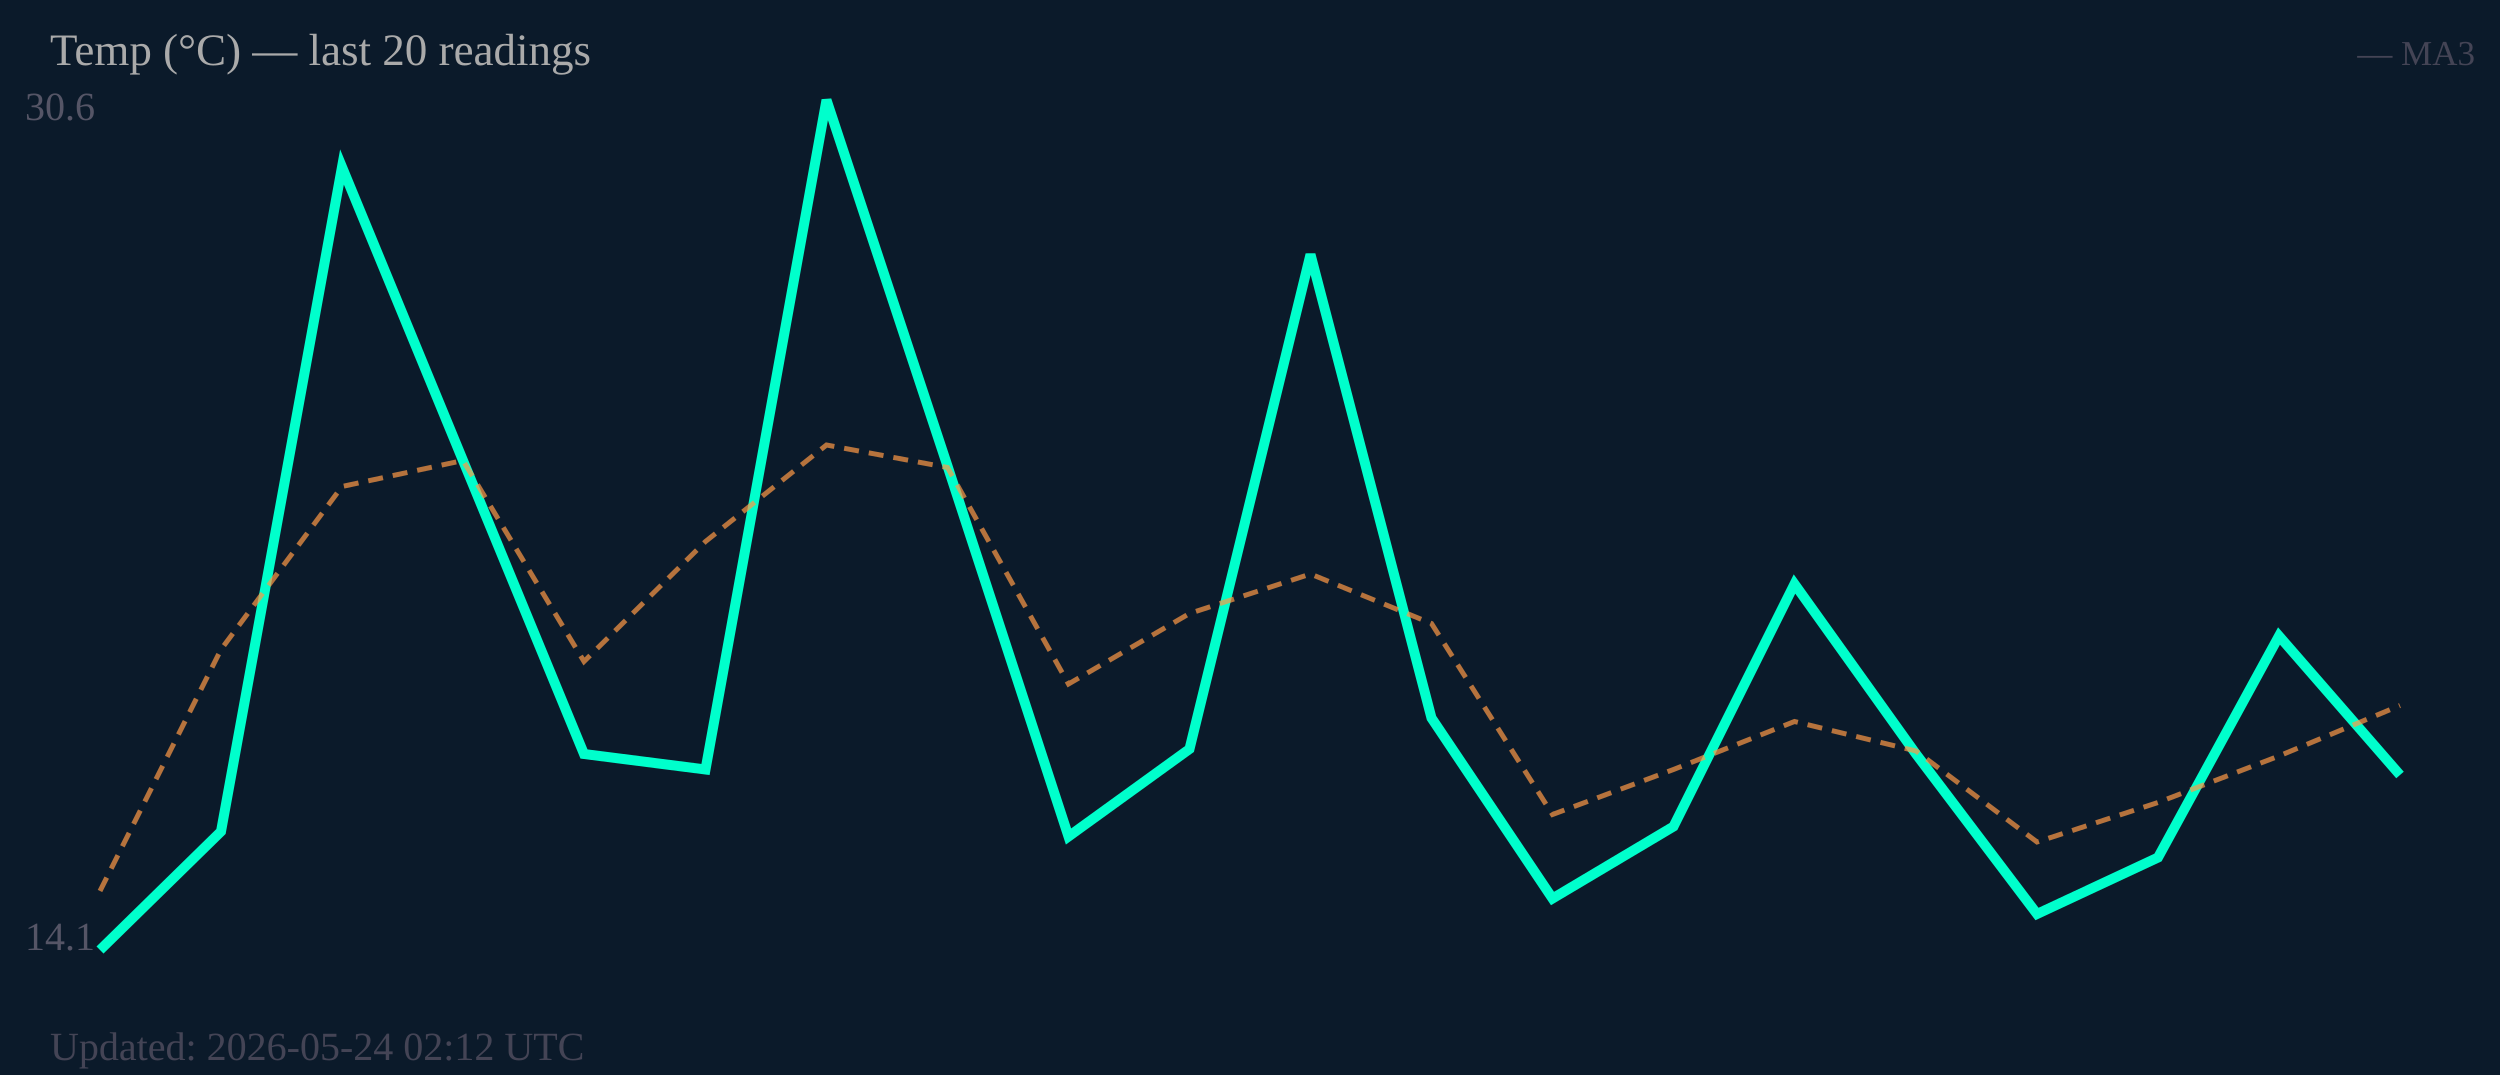
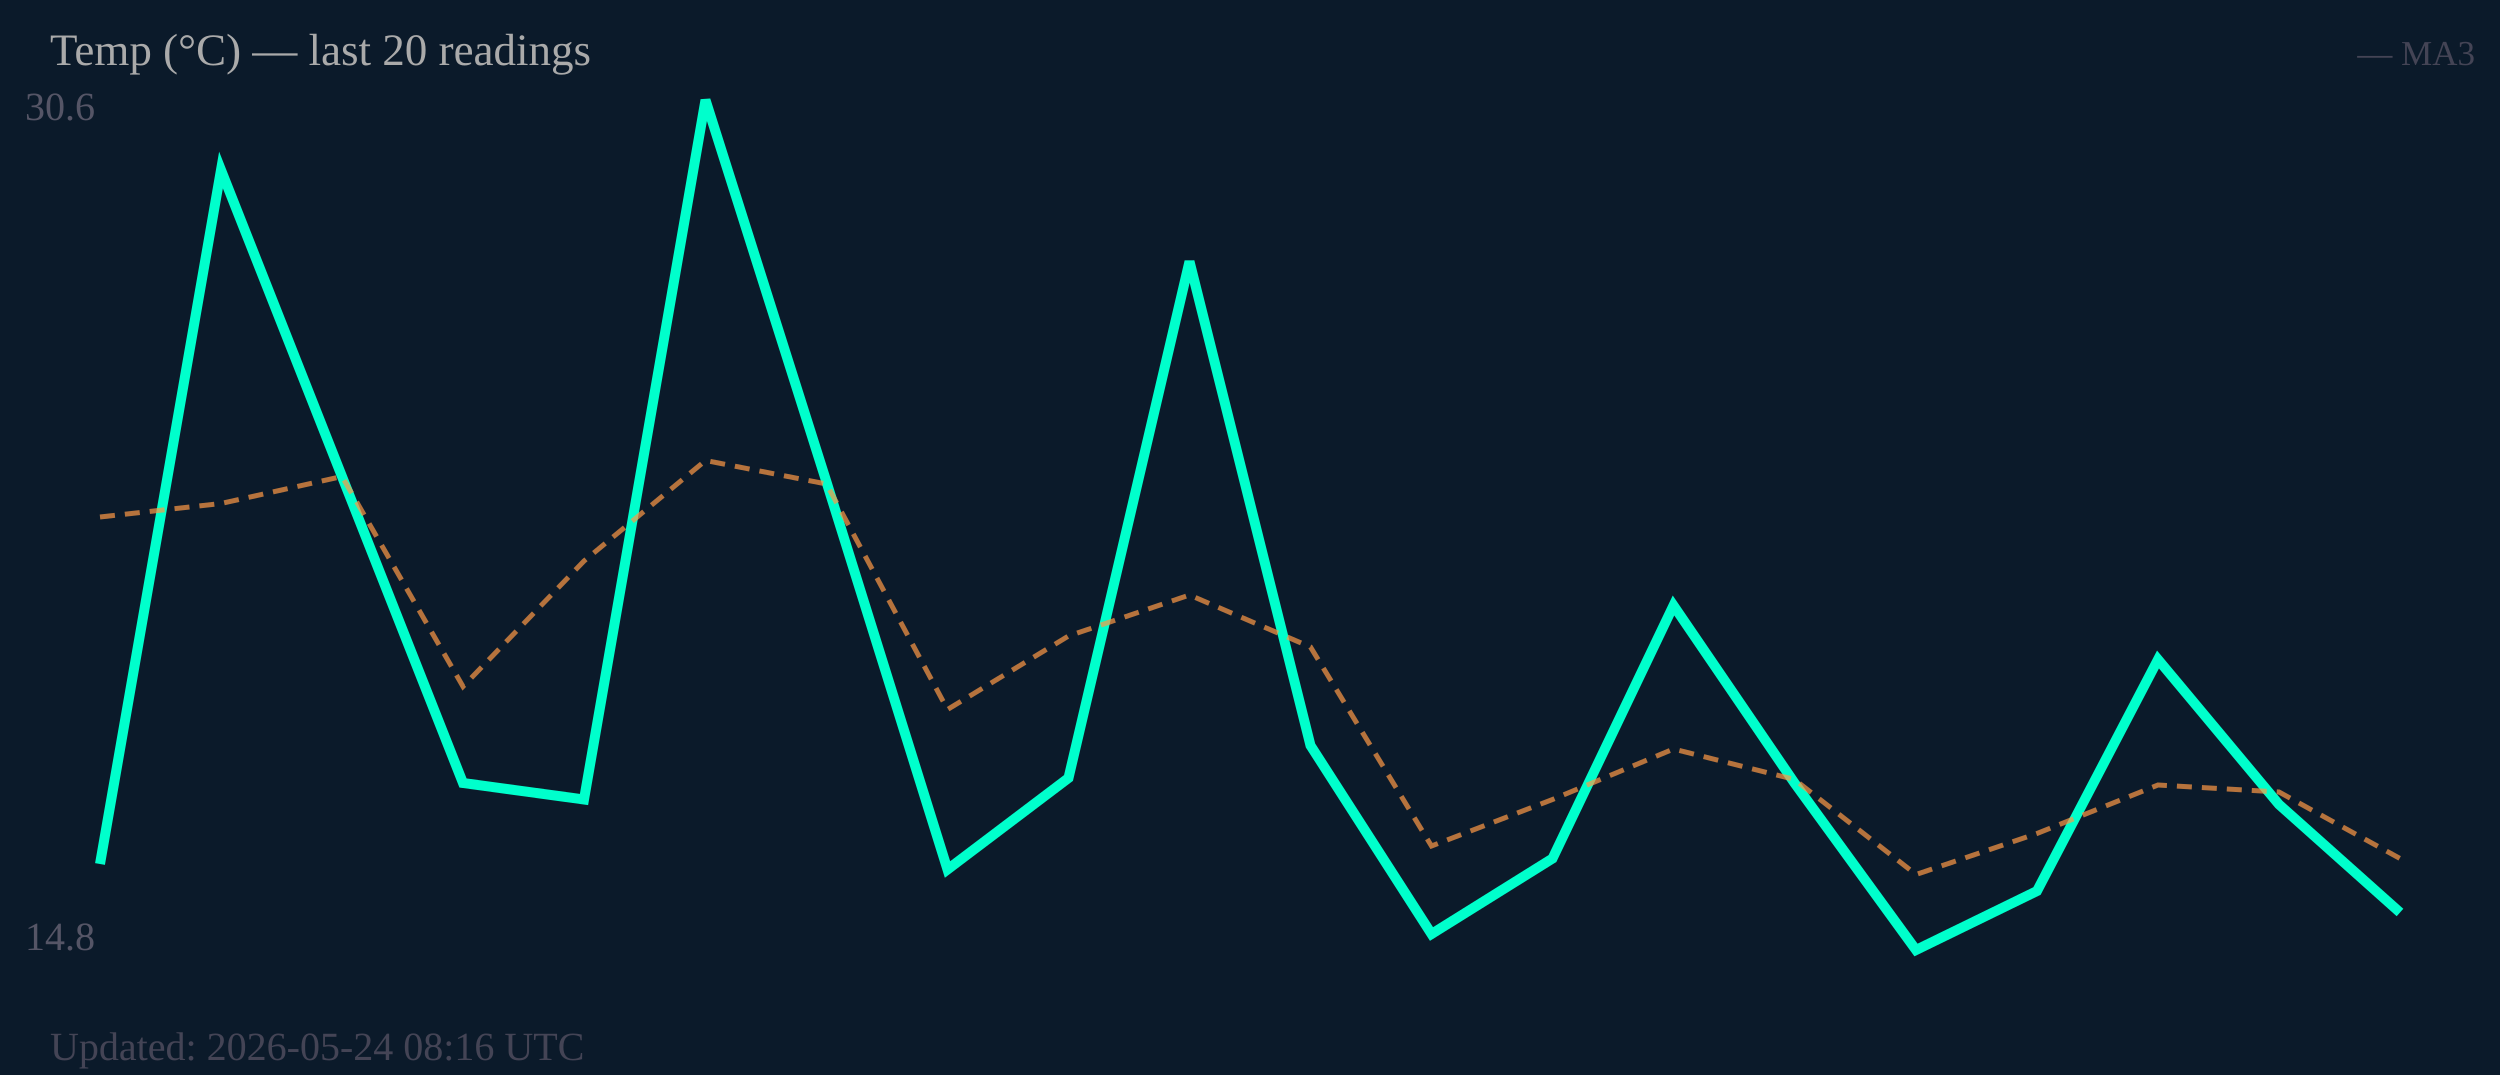
<svg xmlns="http://www.w3.org/2000/svg" width="500" height="215" viewBox="0 0 500 215">
  <rect width="500" height="215" fill="#0b1a2a" />
  <text x="5" y="24" font-size="8" fill="#556">30.6</text>
-   <text x="5" y="190" font-size="8" fill="#556">14.1</text>
-   <polyline fill="none" stroke="#00ffcc" stroke-width="2" points="20.0,190.0 44.2,166.3 68.4,33.4 92.6,92.1 116.8,150.8 141.1,153.9 165.3,20.0 189.5,93.2 213.7,167.3 237.9,149.8 262.1,50.9 286.3,143.6 310.5,179.7 334.7,165.3 358.9,116.8 383.2,150.8 407.4,182.8 431.6,171.5 455.8,127.2 480.0,155.0" />
-   <polyline fill="none" stroke="#ff9944" stroke-width="1" stroke-dasharray="3,2" opacity="0.7" points="20.0,178.2 44.2,129.9 68.4,97.3 92.6,92.1 116.8,132.3 141.1,108.3 165.3,89.0 189.5,93.5 213.7,136.8 237.9,122.7 262.1,114.8 286.3,124.7 310.5,162.9 334.7,153.9 358.9,144.3 383.2,150.2 407.4,168.4 431.6,160.5 455.8,151.2 480.0,141.1" />
+   <text x="5" y="190" font-size="8" fill="#556">14.8</text>
+   <polyline fill="none" stroke="#00ffcc" stroke-width="2" points="20.0,172.8 44.2,34.0 68.4,95.3 92.6,156.6 116.8,159.9 141.1,20.0 165.3,96.4 189.5,173.9 213.7,155.6 237.9,52.3 262.1,149.1 286.3,186.8 310.5,171.7 334.7,121.1 358.9,156.6 383.2,190.0 407.4,178.2 431.6,131.9 455.8,160.9 480.0,182.5" />
+   <polyline fill="none" stroke="#ff9944" stroke-width="1" stroke-dasharray="3,2" opacity="0.7" points="20.0,103.4 44.2,100.7 68.4,95.3 92.6,137.3 116.8,112.2 141.1,92.1 165.3,96.8 189.5,141.9 213.7,127.2 237.9,119.0 262.1,129.4 286.3,169.2 310.5,159.9 334.7,149.8 358.9,155.9 383.2,174.9 407.4,166.7 431.6,157.0 455.8,158.4 480.0,171.7" />
  <text x="10" y="13" font-size="9" fill="#aaa">Temp (°C) — last 20 readings</text>
  <text x="495" y="13" font-size="7" fill="#445" text-anchor="end">— MA3</text>
-   <text x="10" y="212" font-size="8" fill="#445">Updated: 2026-05-24 02:12 UTC</text>
+   <text x="10" y="212" font-size="8" fill="#445">Updated: 2026-05-24 08:16 UTC</text>
</svg>
